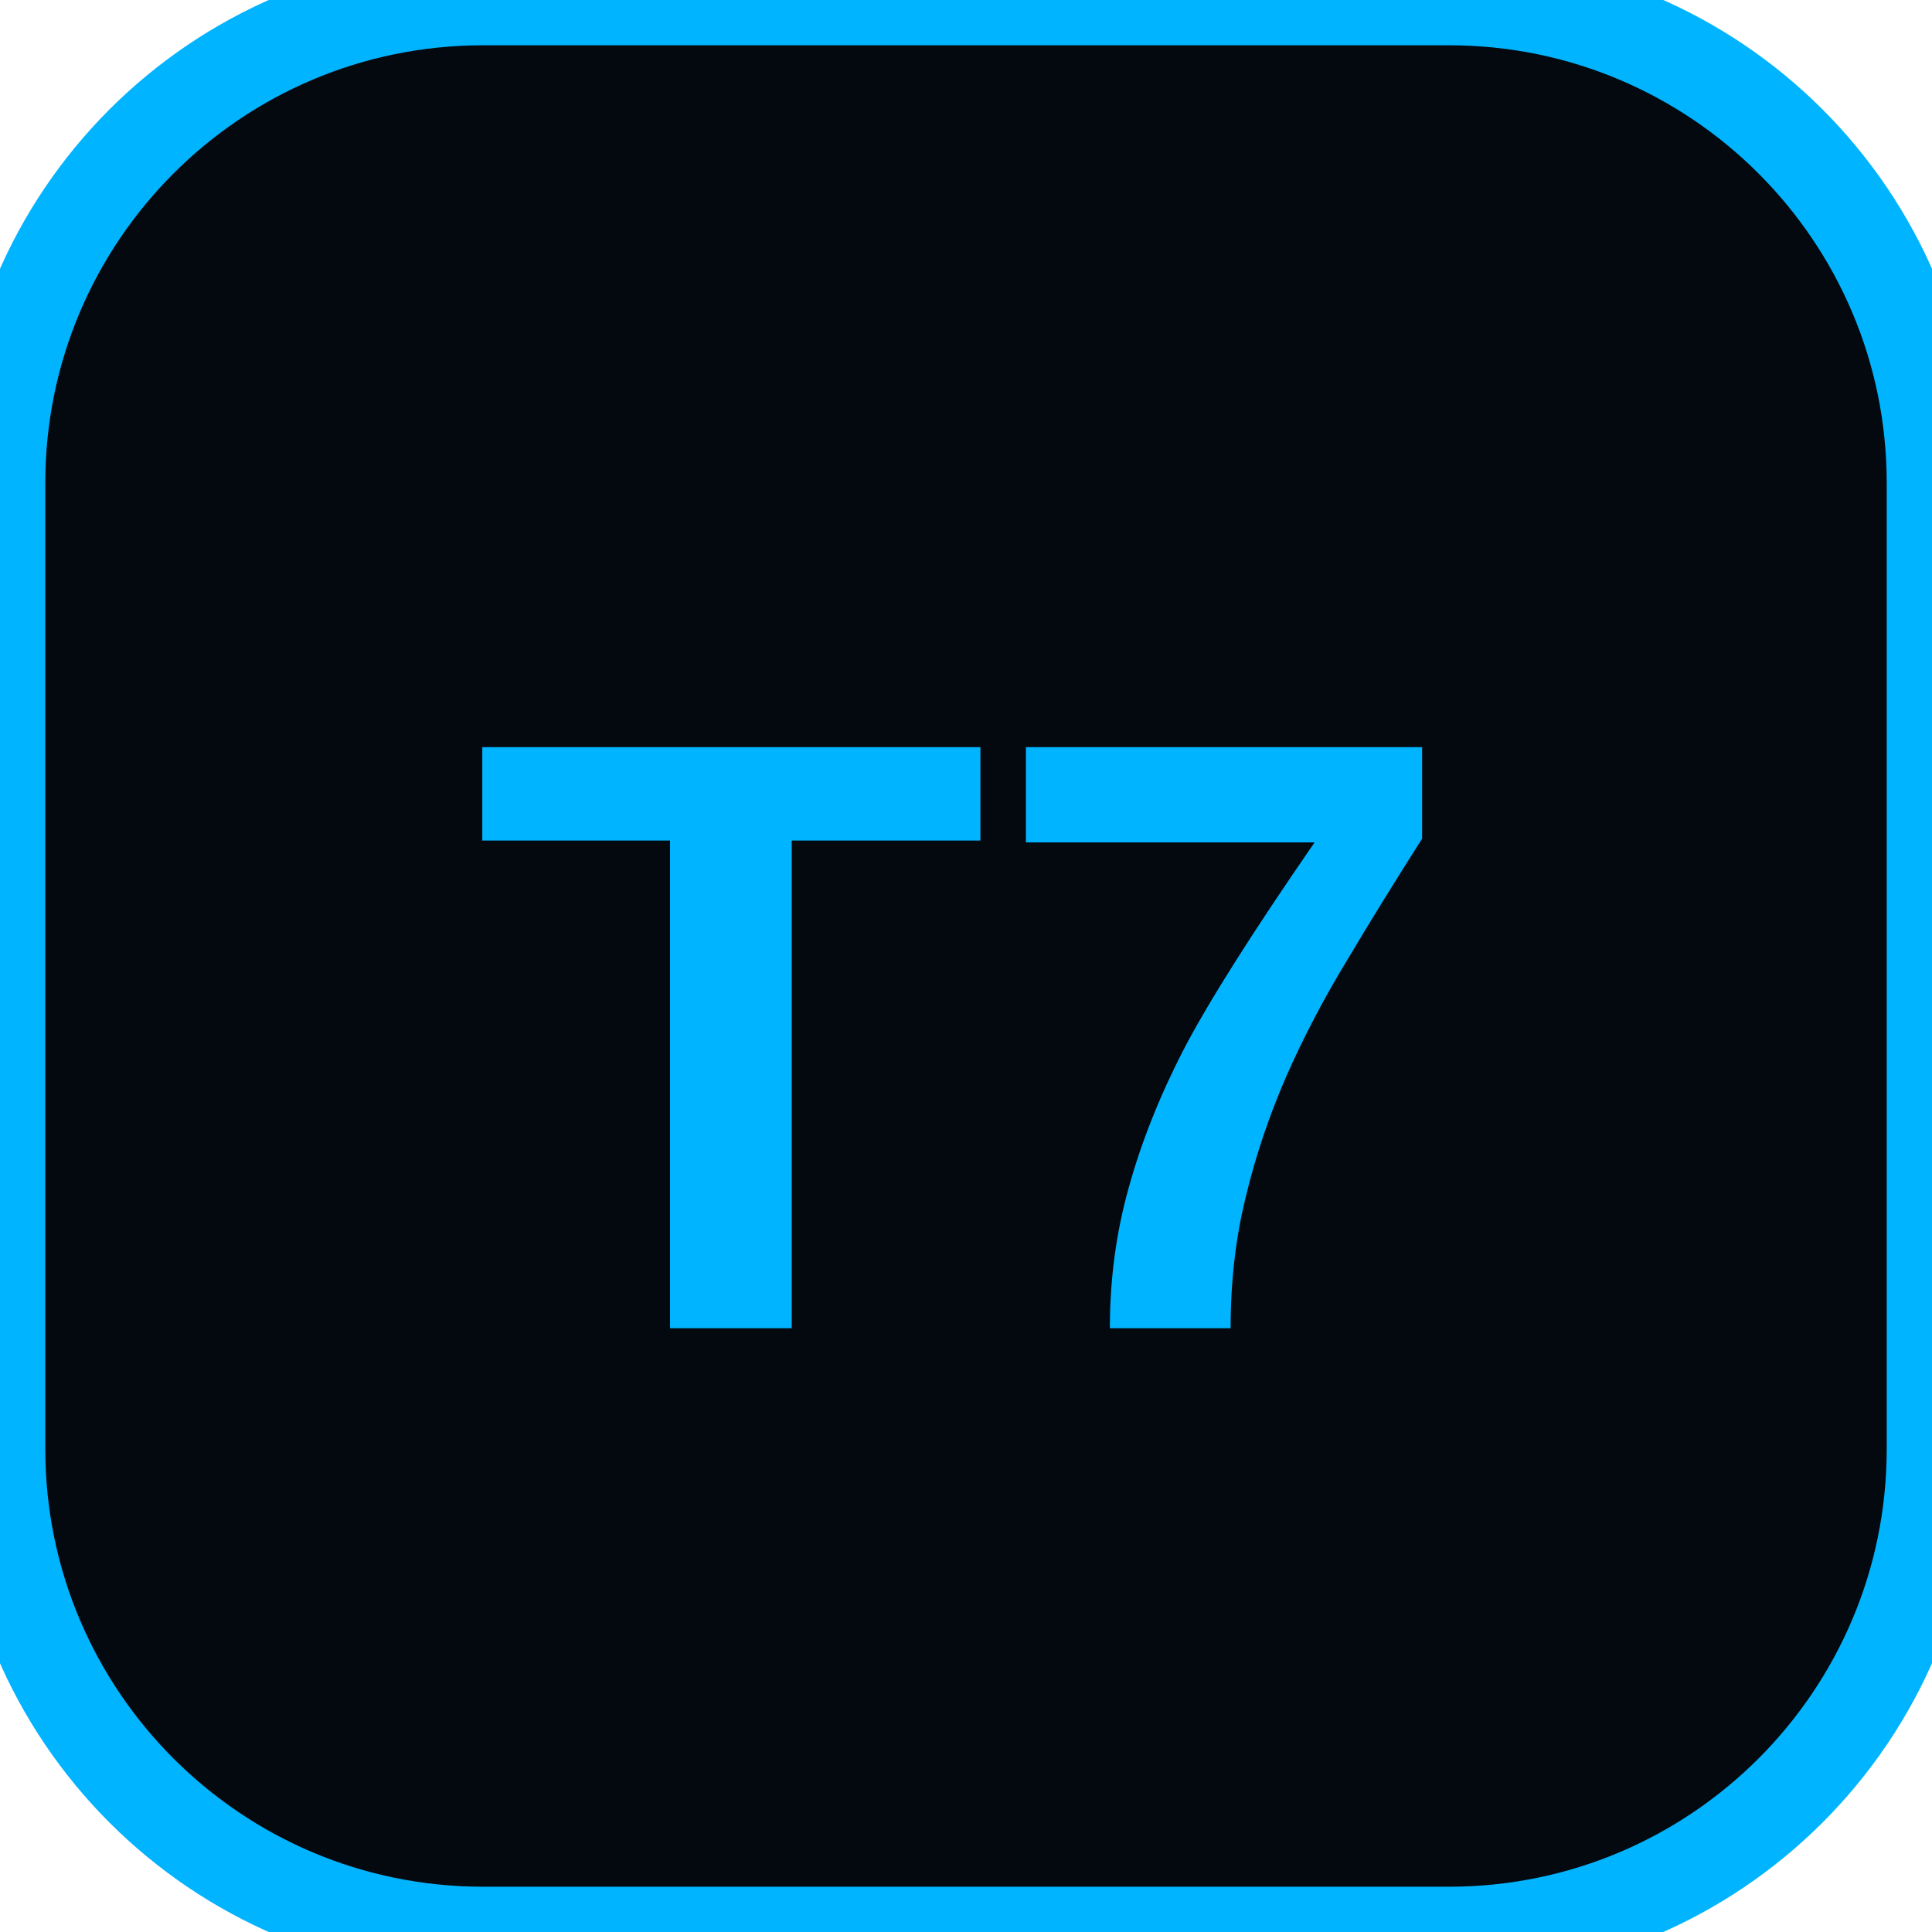
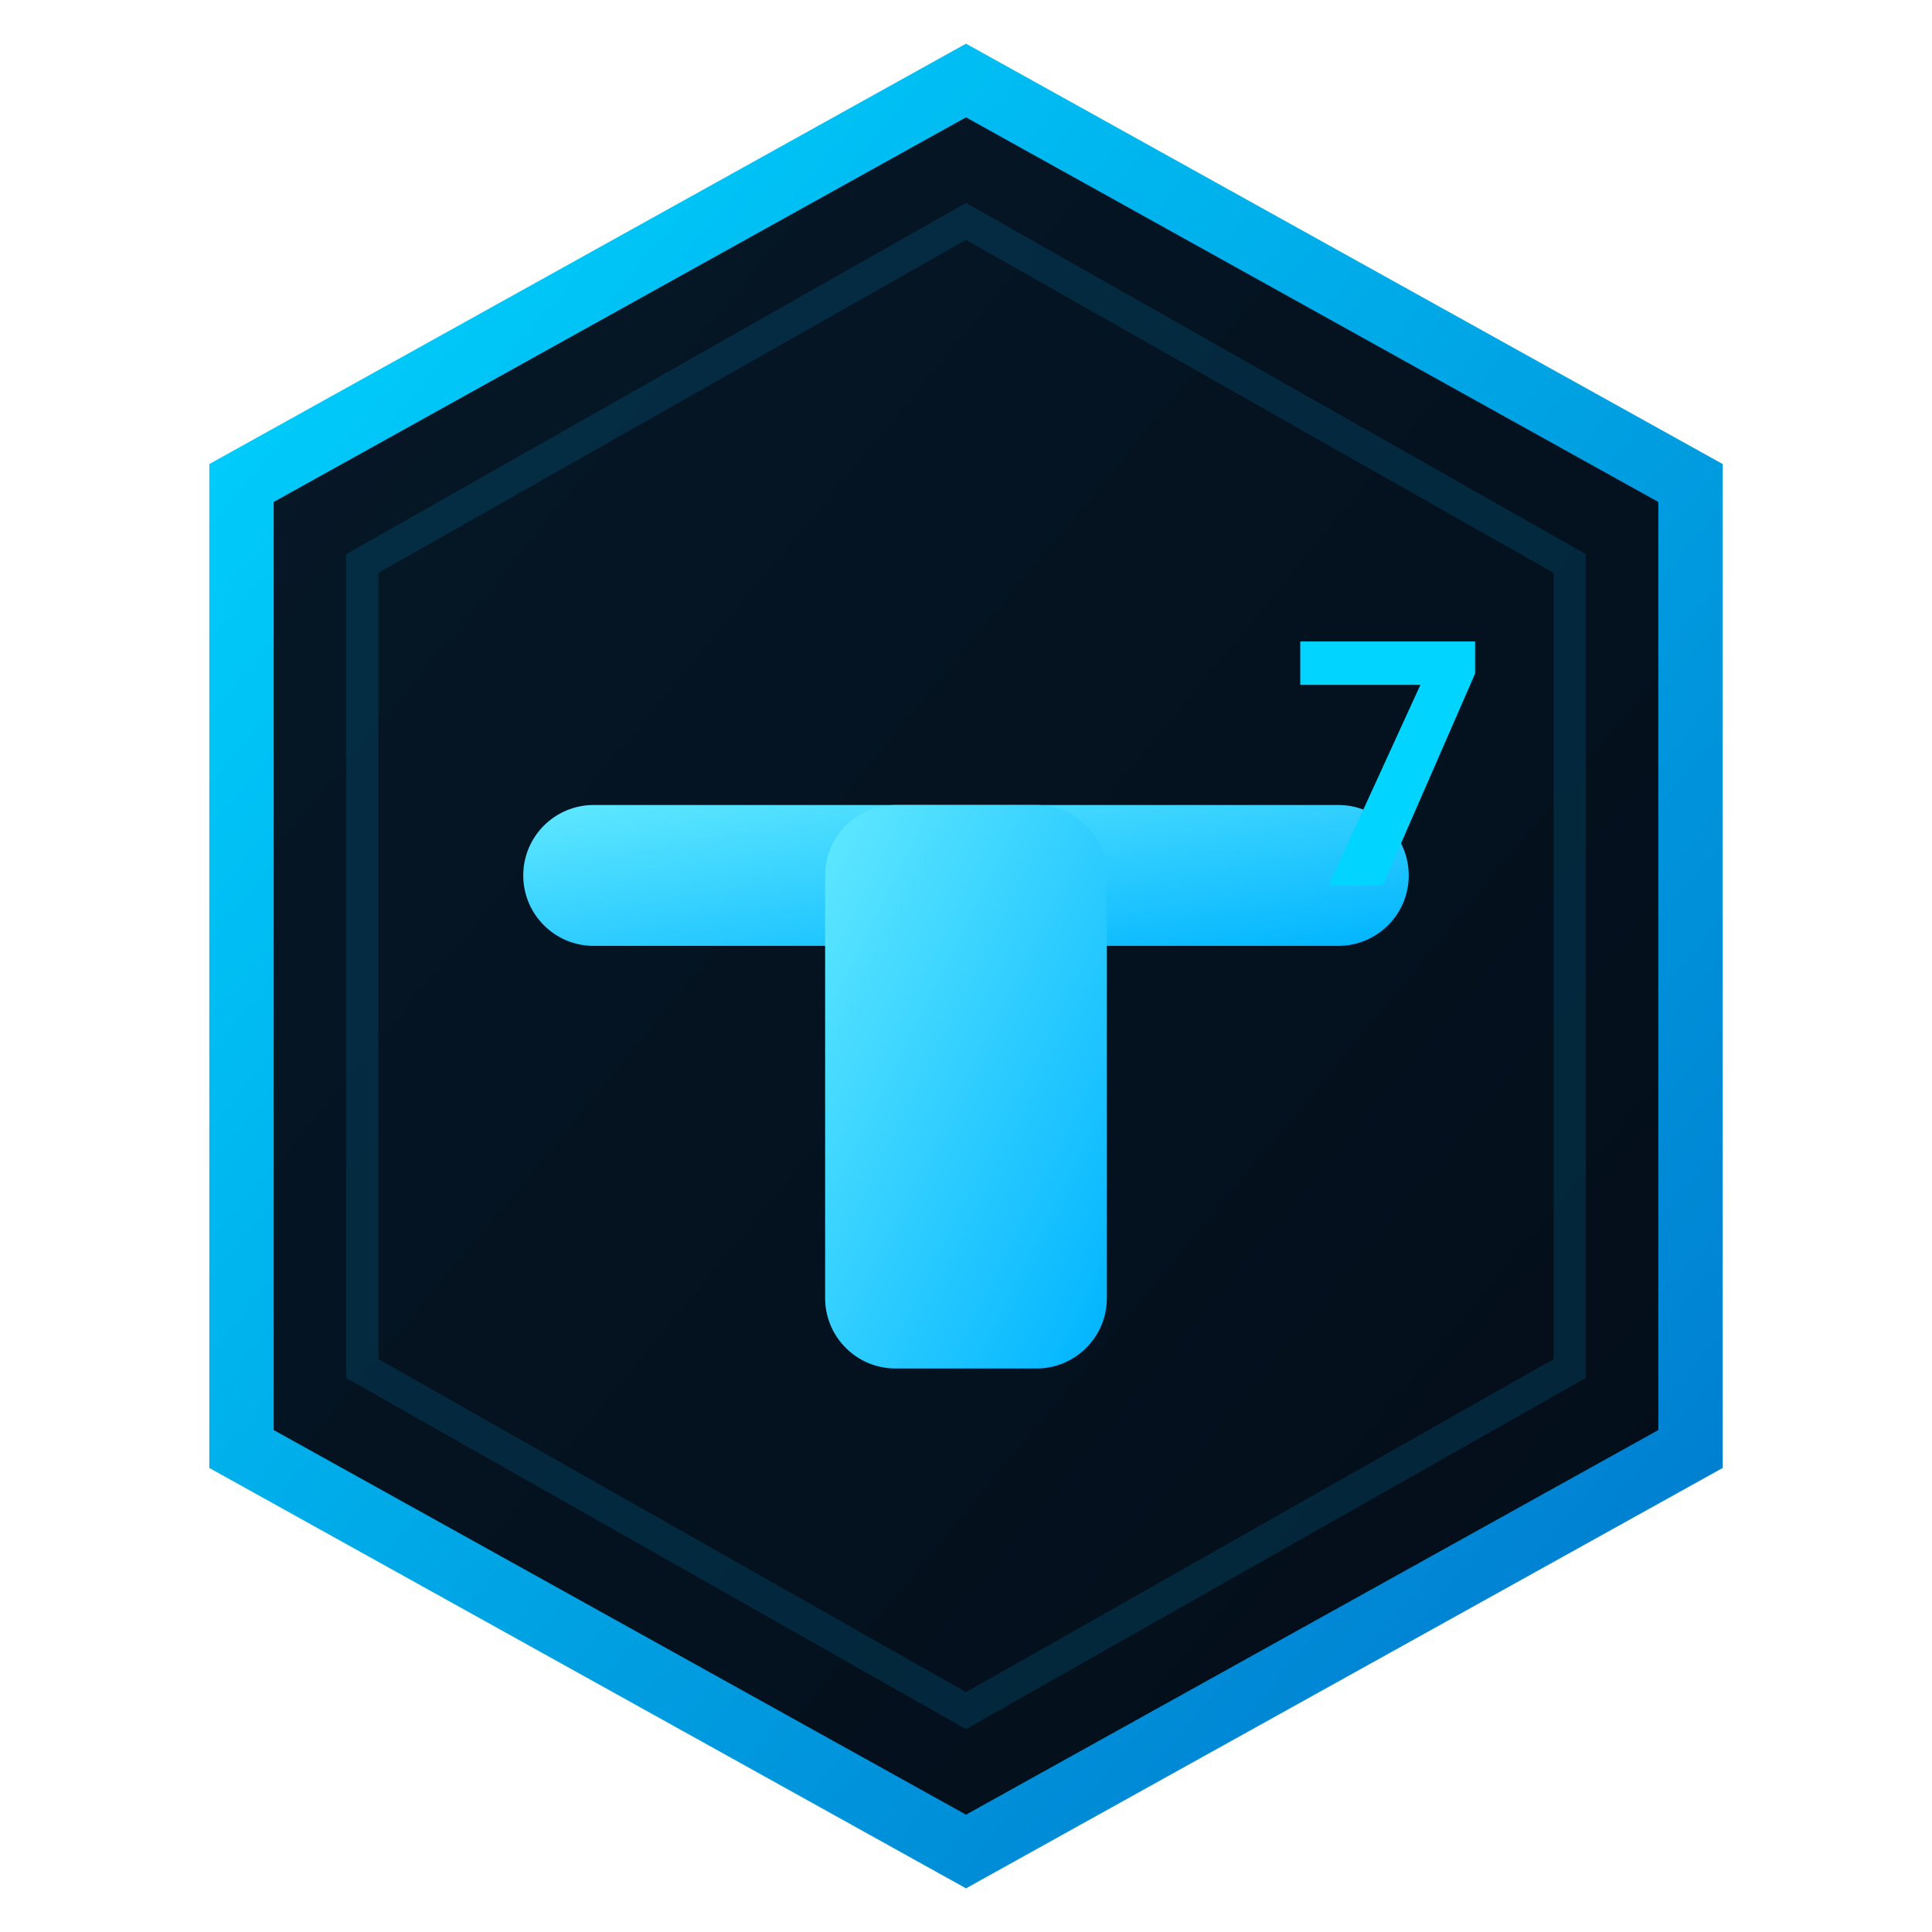
- <svg xmlns="http://www.w3.org/2000/svg" viewBox="0 0 32 32">
-   <rect width="32" height="32" rx="8" fill="#04090F" />
-   <rect width="32" height="32" rx="8" fill="none" stroke="#00B4FF" stroke-width="1.5" />
-   <text x="16" y="22" font-family="Arial,sans-serif" font-weight="700" font-size="14" fill="#00B4FF" text-anchor="middle">T7</text>
+ <svg xmlns="http://www.w3.org/2000/svg" viewBox="0 0 48 48" fill="none">
+   <defs>
+     <linearGradient id="bg" x1="0" y1="0" x2="1" y2="1">
+       <stop offset="0%" stop-color="#061828" />
+       <stop offset="100%" stop-color="#030D18" />
+     </linearGradient>
+     <linearGradient id="bd" x1="0" y1="0" x2="1" y2="1">
+       <stop offset="0%" stop-color="#00D4FF" />
+       <stop offset="100%" stop-color="#0077CC" />
+     </linearGradient>
+     <linearGradient id="tx" x1="0" y1="0" x2="1" y2="1">
+       <stop offset="0%" stop-color="#60E8FF" />
+       <stop offset="100%" stop-color="#00B4FF" />
+     </linearGradient>
+   </defs>
+   <polygon points="24,2 42,12 42,36 24,46 6,36 6,12" fill="url(#bg)" />
+   <polygon points="24,2 42,12 42,36 24,46 6,36 6,12" fill="none" stroke="url(#bd)" stroke-width="1.6" />
+   <polygon points="24,5.5 39,14 39,34 24,42.5 9,34 9,14" fill="none" stroke="rgba(0,180,255,0.14)" stroke-width="0.8" />
+   <rect x="13" y="20" width="22" height="3.5" rx="1.75" fill="url(#tx)" />
+   <rect x="20.5" y="20" width="7" height="14" rx="1.75" fill="url(#tx)" />
+   <text x="34.5" y="22" font-family="Arial Black,sans-serif" font-weight="900" font-size="8.5" fill="#00D4FF" text-anchor="middle">7</text>
</svg>
